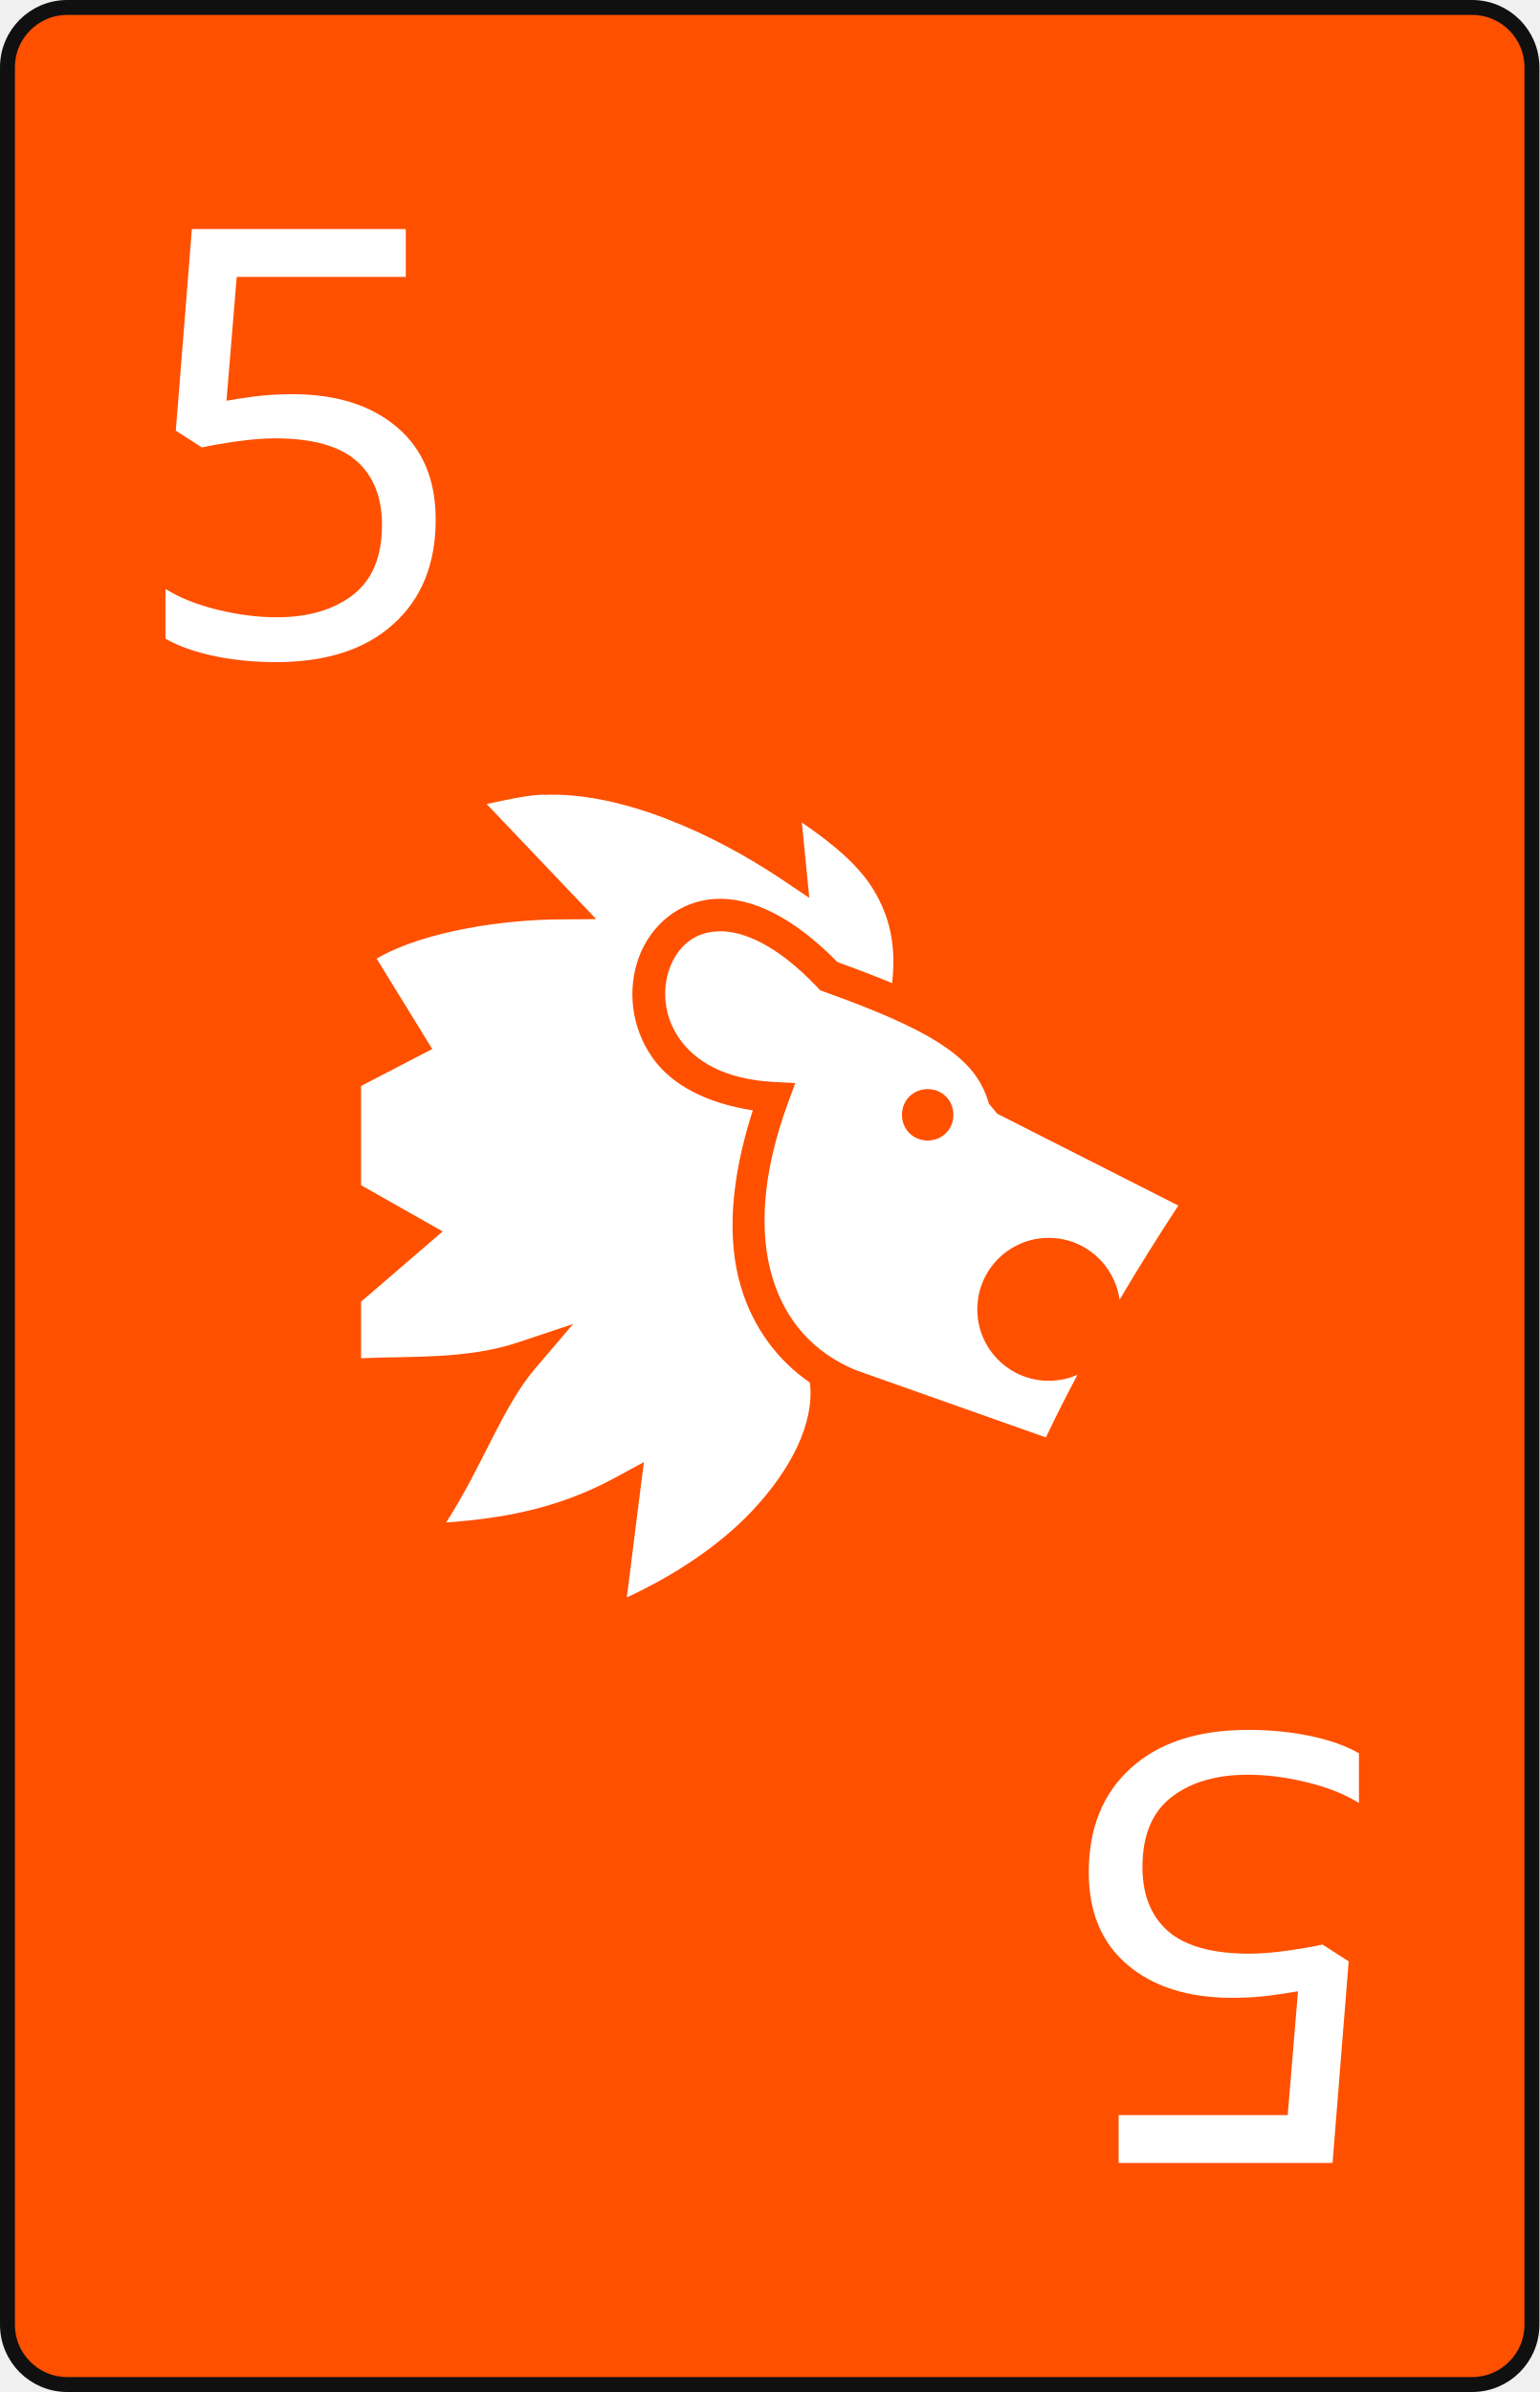
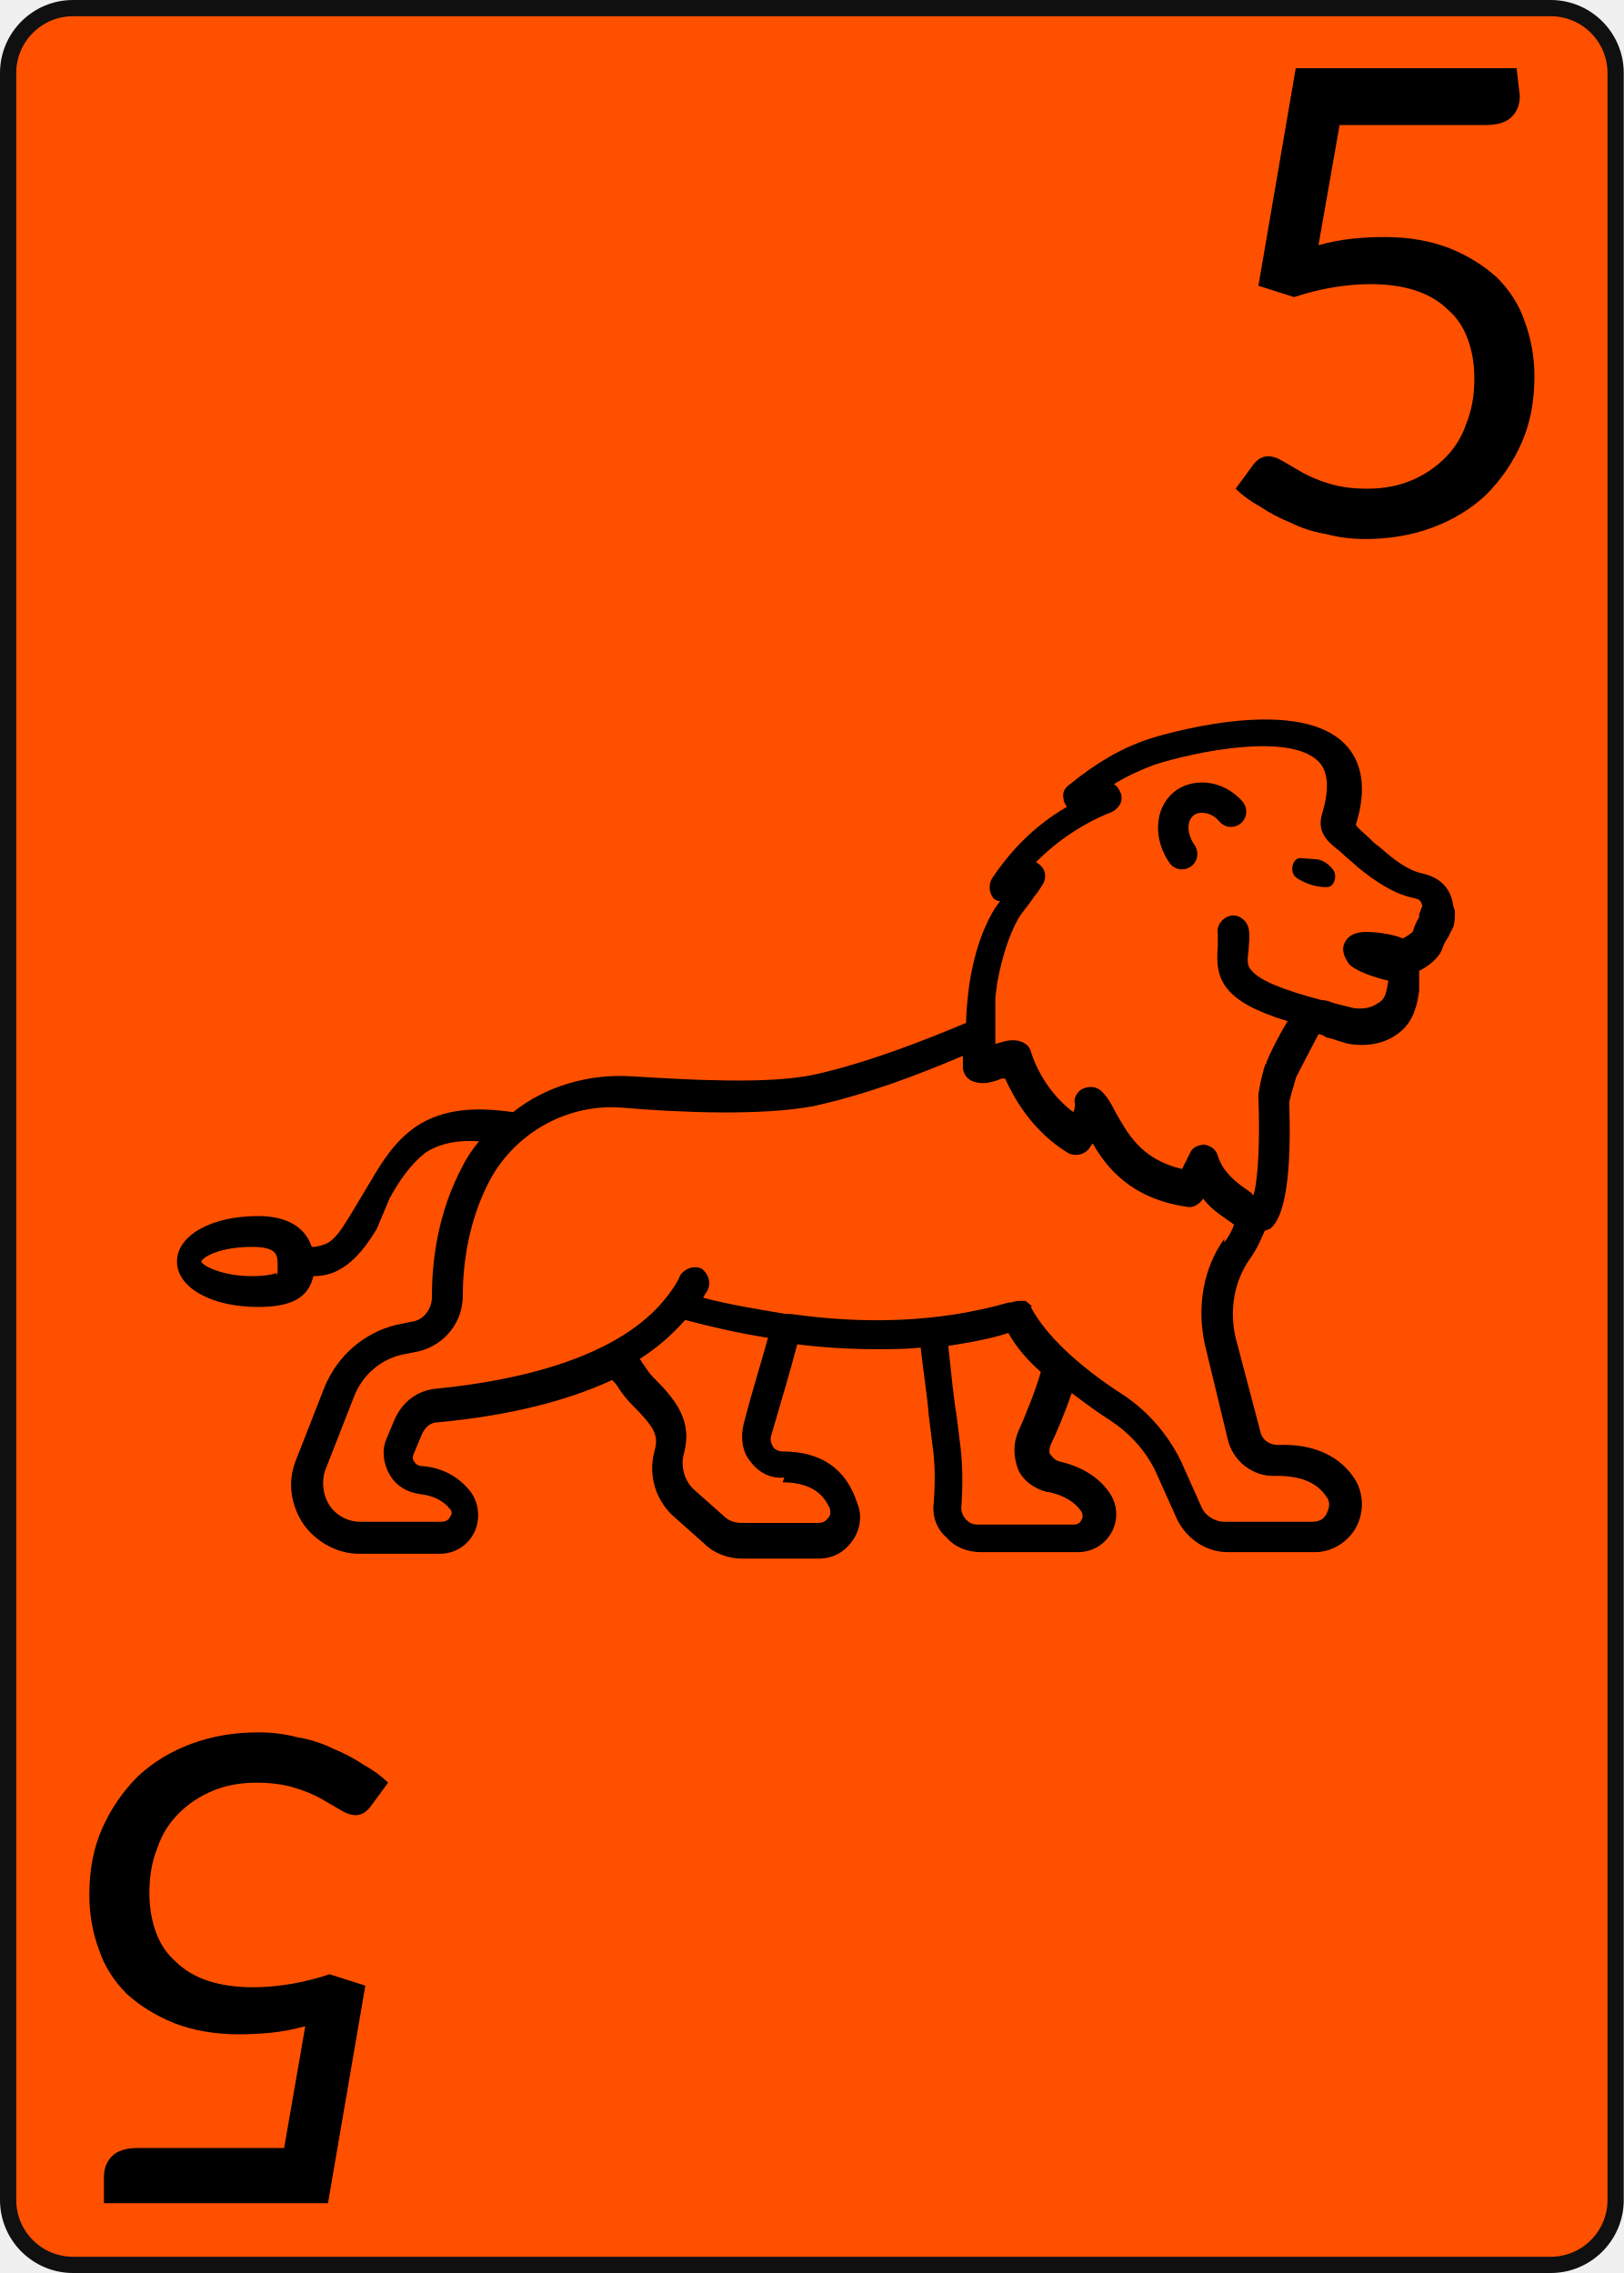
- <svg xmlns="http://www.w3.org/2000/svg" width="103px" height="160px" viewbox="0 0 103 160">
-   <rect x="0.5" y="0.5" width="102px" height="159px" rx="4px" ry="4px" style="fill:#ff5000;stroke-width:1px;stroke:#101010" />
-   <g transform="translate(20,30)">
-     <text text-anchor="middle" style="dominant-baseline:middle;font:40px sans-serif;fill:#ffffff">5</text>
+ <svg xmlns="http://www.w3.org/2000/svg" width="100px" height="140px" viewbox="0 0 100 140">
+   <rect x="0.5" y="0.5" width="99px" height="139px" rx="4px" ry="4px" style="fill:#ff5000;stroke-width:1px;stroke:#101010" />
+   <g id="lion">
+     <path style="fill:#000000;stroke:none" d="m 89.5,55.8 c -0.2,-1.6 -1.5,-1.9 -1.9,-2.0 -0.9,-0.2 -1.7,-0.8 -2.6,-1.6 -0.3,-0.2 -0.6,-0.5 -0.8,-0.7 -0.2,-0.2 -0.5,-0.4 -0.7,-0.7 0.7,-2.2 0.4,-3.9 -0.7,-5.0 -3.1,-3.1 -11.7,-0.4 -12.0,-0.3 -1.8,0.6 -3.3,1.5 -4.9,2.8 -0.3,0.2 -0.5,0.5 -0.4,0.9 0,0.2 0.1,0.3 0.2,0.5 -1.9,1.1 -3.4,2.6 -4.6,4.4 -0.2,0.3 -0.2,0.8 0,1.1 0.1,0.2 0.3,0.3 0.5,0.3 -0.1,0.1 -0.2,0.3 -0.3,0.4 -0.8,1.3 -1.3,2.8 -1.6,4.7 -0.1,0.8 -0.2,1.6 -0.2,2.4 -2.6,1.1 -6.2,2.5 -9.4,3.2 -2.9,0.6 -7.7,0.3 -11.1,0.1 -2.7,-0.2 -5.4,0.6 -7.4,2.2 -2.1,-0.3 -4.2,-0.3 -6.0,0.9 -1.3,0.9 -2.1,2.2 -2.8,3.4 l -1.2,2.0 c -0.5,0.8 -0.9,1.5 -1.5,1.8 -0.3,0.1 -0.5,0.2 -0.9,0.2 -0.4,-1.2 -1.5,-1.9 -3.3,-1.9 -2.9,0 -5.0,1.2 -5.0,2.8 0,1.6 2.1,2.8 5.0,2.8 2.1,0 3.1,-0.6 3.4,-1.9 0.5,0 1.1,-0.1 1.6,-0.4 1.1,-0.6 1.8,-1.7 2.3,-2.5 L 24.0,73.8 c 0.6,-1.1 1.3,-2.1 2.2,-2.8 0.9,-0.6 2.1,-0.8 3.3,-0.7 -0.4,0.5 -0.7,0.9 -1.0,1.5 -1.6,3.0 -1.9,6.0 -1.9,8.1 0,0.7 -0.5,1.4 -1.2,1.5 l -1.0,0.2 c -2.0,0.5 -3.6,1.9 -4.4,3.8 l -1.8,4.6 c -0.5,1.3 -0.3,2.7 0.5,3.9 0.8,1.1 2.1,1.8 3.4,1.8 h 5.0 c 0.9,0 1.7,-0.5 2.1,-1.3 0.4,-0.8 0.3,-1.8 -0.2,-2.5 -0.7,-0.9 -1.7,-1.5 -3.0,-1.6 -0.2,0 -0.4,-0.1 -0.5,-0.3 -0.1,-0.1 -0.1,-0.3 0,-0.5 l 0.5,-1.2 c 0.2,-0.4 0.5,-0.7 1.0,-0.7 4.3,-0.4 7.9,-1.3 10.7,-2.6 0.1,0.1 0.3,0.3 0.4,0.5 0.2,0.3 0.5,0.7 0.8,1.0 1.4,1.4 1.7,1.9 1.4,2.9 -0.4,1.5 0.1,3.1 1.3,4.1 l 1.8,1.6 c 0.6,0.6 1.5,0.9 2.3,0.9 l 4.7,0 c 0.9,0 1.6,-0.4 2.1,-1.1 0.5,-0.7 0.6,-1.6 0.3,-2.3 C 52.1,90.4 50.5,89.4 48.2,89.4 c -0.2,0 -0.5,-0.1 -0.6,-0.3 -0.1,-0.2 -0.2,-0.4 -0.1,-0.7 0.7,-2.4 1.1,-3.7 1.6,-5.6 1.6,0.2 3.2,0.3 4.9,0.3 0.9,0 1.8,0 2.7,-0.1 0.2,1.8 0.4,2.9 0.5,4.2 l 0.2,1.6 c 0.2,1.3 0.2,2.5 0.1,3.8 -0.1,0.8 0.2,1.6 0.8,2.1 0.5,0.6 1.3,0.9 2.1,0.9 l 6.0,0 c 0.9,0 1.7,-0.5 2.1,-1.3 0.4,-0.8 0.3,-1.7 -0.2,-2.4 -0.7,-1.0 -1.8,-1.6 -3.1,-1.9 -0.3,-0.1 -0.4,-0.3 -0.5,-0.4 -0.1,-0.1 -0.1,-0.3 0,-0.6 0.3,-0.6 0.9,-2.0 1.3,-3.2 0.8,0.6 1.6,1.2 2.4,1.7 1.2,0.8 2.2,1.9 2.8,3.2 l 1.3,2.9 c 0.6,1.2 1.8,2.0 3.1,2.0 h 5.4 c 1.0,0 2.0,-0.6 2.5,-1.5 0.5,-0.9 0.5,-2.0 0,-2.9 -0.9,-1.5 -2.6,-2.3 -4.8,-2.2 -0.5,0 -1.0,-0.3 -1.1,-0.9 L 76.1,82.4 c -0.4,-1.7 -0.1,-3.5 0.9,-4.9 0.5,-0.7 0.7,-1.3 0.9,-1.7 0.1,0 0.2,-0.1 0.3,-0.1 1.2,-0.9 1.3,-4.7 1.2,-7.8 0.1,-0.5 0.2,-0.8 0.3,-1.1 0,-0.1 0.1,-0.3 0.1,-0.4 0.5,-1.0 1.1,-2.1 1.4,-2.7 0.2,0 0.3,0.1 0.5,0.2 0.5,0.1 0.9,0.3 1.4,0.4 1.3,0.2 2.4,-0.1 3.2,-0.8 0.8,-0.7 1.0,-1.7 1.1,-2.5 0,-0.3 0,-0.5 0,-0.7 v -0.3 c 0,0 0,-0.1 0,-0.2 0.6,-0.3 1.2,-0.8 1.4,-1.3 0.1,-0.3 0.2,-0.5 0.4,-0.8 0.1,-0.2 0.2,-0.4 0.3,-0.6 0.1,-0.3 0.1,-0.6 0.1,-1.0 z M 17.0,78.4 c 0,0 -0.3,0.2 -1.5,0.2 -1.9,0 -3.1,-0.7 -3.1,-0.9 0.1,-0.3 1.2,-0.9 3.1,-0.9 1.6,0 1.6,0.5 1.6,1.2 0,0.4 0,0.5 -0.1,0.5 z m 31.2,12.9 c 2.2,0 2.7,1.2 2.9,1.6 0.1,0.3 0,0.5 -0.1,0.6 -0.1,0.1 -0.2,0.3 -0.6,0.3 H 45.7 c -0.4,0 -0.8,-0.1 -1.1,-0.4 l -1.8,-1.6 c -0.6,-0.5 -0.9,-1.4 -0.7,-2.2 0.6,-2.1 -0.5,-3.4 -1.9,-4.8 -0.2,-0.2 -0.4,-0.5 -0.6,-0.8 -0.1,-0.1 -0.1,-0.2 -0.2,-0.3 1.1,-0.7 2.0,-1.5 2.8,-2.4 1.5,0.4 3.2,0.8 5.1,1.1 -0.5,1.8 -0.9,3.0 -1.5,5.3 -0.2,0.8 -0.1,1.7 0.4,2.3 0.5,0.7 1.3,1.1 2.1,1.0 z m 16.4,0.6 c 0.9,0.2 1.6,0.6 2.0,1.2 0.1,0.2 0.1,0.4 0,0.5 0,0.1 -0.2,0.3 -0.4,0.3 h -6.0 c -0.3,0 -0.5,-0.1 -0.7,-0.3 -0.2,-0.2 -0.3,-0.5 -0.3,-0.7 0.1,-1.4 0.1,-2.8 -0.1,-4.2 l -0.2,-1.6 c -0.2,-1.2 -0.3,-2.4 -0.5,-4.2 1.2,-0.2 2.5,-0.4 3.7,-0.8 0.5,0.9 1.2,1.7 2.0,2.4 -0.3,1.1 -1.0,2.8 -1.4,3.7 -0.3,0.7 -0.3,1.5 0,2.3 0.3,0.7 1.0,1.2 1.8,1.4 z M 75.4,76.3 c -1.3,1.8 -1.7,4.2 -1.2,6.5 l 1.4,5.8 c 0.3,1.4 1.6,2.4 3.0,2.3 1.5,0 2.5,0.4 3.1,1.3 0.3,0.4 0.1,0.8 0,1.03 -0.1,0.2 -0.3,0.5 -0.9,0.5 h -5.4 c -0.6,0 -1.2,-0.4 -1.4,-0.9 l -1.3,-2.9 c -0.8,-1.6 -2.0,-3.0 -3.5,-4.0 -2.8,-1.8 -4.8,-3.7 -5.7,-5.4 0,0 0,0 0,0 0,0 0.1,-0.1 -0.1,-0.2 l 0,0 c 0,0 -0.1,-0.1 -0.1,-0.1 0,0 0,0 0,0 0,0 -0.1,-0 -0.1,-0.1 0,0 0,0 -0.1,0 0,0 -0.1,0 -0.1,0 0,0 -0.1,0 -0.1,0 0,0 0,0 -0.1,0 h -0.1 0 0 0 c -0.2,0 -0.3,0.1 -0.6,0.1 -4.5,1.3 -9.2,1.3 -13.4,0.7 h 0 c -0.1,0 -0.2,0 -0.3,0 -1.8,-0.3 -3.6,-0.6 -5.1,-1.0 0.1,-0.2 0.2,-0.3 0.3,-0.5 0.2,-0.5 0,-1.0 -0.4,-1.3 -0.5,-0.2 -1.0,0 -1.3,0.4 -0.2,0.5 -0.5,0.9 -0.8,1.3 -2.9,3.8 -9.2,5.2 -14.2,5.7 -1.2,0.1 -2.1,0.8 -2.6,1.9 l -0.5,1.2 c -0.3,0.7 -0.2,1.5 0.2,2.2 0.4,0.7 1.1,1.1 1.9,1.2 0.8,0.1 1.4,0.4 1.8,0.9 0.2,0.2 0.1,0.4 0,0.5 0,0.1 -0.2,0.3 -0.5,0.3 h -5.0 c -0.8,0 -1.5,-0.4 -1.9,-1.0 -0.4,-0.6 -0.5,-1.4 -0.3,-2.1 l 1.8,-4.6 c 0.5,-1.3 1.6,-2.3 3.0,-2.6 l 1.0,-0.2 c 1.6,-0.4 2.7,-1.8 2.7,-3.4 0,-1.8 0.3,-4.6 1.7,-7.2 1.6,-2.9 4.8,-4.7 8.2,-4.4 3.5,0.3 8.5,0.5 11.7,-0.1 3.2,-0.7 6.4,-1.9 9.2,-3.1 v 0.7 c 0,0.4 0.3,0.8 0.7,0.9 0.6,0.2 1.2,0 1.7,-0.2 0,0 0.1,0 0.2,0 0.5,1.1 1.6,3.2 3.9,4.6 0.4,0.2 0.9,0.1 1.2,-0.2 0.1,-0.1 0.2,-0.3 0.3,-0.4 0.8,1.4 2.3,3.4 5.8,3.9 0.4,0.1 0.8,-0.2 1.0,-0.5 0.6,0.8 1.4,1.2 1.9,1.6 h 0 c -0.1,0.3 -0.3,0.7 -0.6,1.1 z M 86.8,58.2 c 0.1,0.1 0.1,0.2 0.2,0.3 0,-0.1 -0.1,-0.2 -0.2,-0.3 z m 0.6,-1.7 c -0.2,0.3 -0.3,0.6 -0.4,0.9 -0.1,0.1 -0.4,0.3 -0.6,0.4 -0.7,-0.3 -1.8,-0.4 -2.2,-0.4 -0.3,0 -1.1,0 -1.4,0.7 -0.2,0.4 0,0.9 0.3,1.3 0.4,0.4 1.5,0.8 2.4,1.0 -0.1,0.7 -0.2,1.1 -0.5,1.3 -0.3,0.2 -0.7,0.5 -1.6,0.4 -0.4,-0.1 -0.8,-0.2 -1.2,-0.3 -0.3,-0.1 -0.5,-0.2 -0.8,-0.2 -2.3,-0.6 -3.8,-1.2 -4.3,-1.8 -0.3,-0.3 -0.3,-0.6 -0.2,-1.3 0,-0.4 0.1,-0.8 0,-1.3 -0.1,-0.5 -0.6,-0.9 -1.1,-0.8 -0.5,0.1 -0.9,0.6 -0.8,1.1 0,0.2 0,0.5 0,0.8 -0.2,2.1 0.4,3.4 4.3,4.6 -0.5,0.8 -1.0,1.8 -1.3,2.5 0,0.1 0,0.1 -0.1,0.2 0,0.1 -0.1,0.3 -0.1,0.4 -0.1,0.3 -0.2,0.8 -0.3,1.4 0,0.1 0,0.1 0,0.2 0.1,2.5 0,5.0 -0.3,6.0 0,0 -0.1,0 -0.1,-0.1 -0.7,-0.5 -1.7,-1.1 -2.1,-2.3 -0.1,-0.4 -0.4,-0.6 -0.8,-0.7 -0.4,0 -0.8,0.2 -0.9,0.5 l -0.5,1.0 c -2.6,-0.6 -3.4,-2.3 -4.1,-3.5 -0.3,-0.6 -0.6,-1.1 -1.0,-1.4 -0.3,-0.2 -0.7,-0.2 -1.1,0 -0.3,0.2 -0.5,0.6 -0.4,0.9 0,0.1 0,0.3 -0.1,0.5 -2.0,-1.5 -2.6,-3.7 -2.6,-3.7 -0.1,-0.4 -0.4,-0.6 -0.8,-0.7 -0.6,-0.1 -1.0,0.1 -1.4,0.2 l 0,-2.7 c 0,0 0,0.1 0,-0.1 0,-0.3 0.1,-0.6 0.1,-0.9 0.3,-1.6 0.7,-2.9 1.3,-4.0 0.3,-0.5 0.7,-0.9 1.0,-1.4 0.2,-0.2 0.3,-0.4 0.5,-0.7 0.2,-0.3 0.2,-0.6 0.1,-0.9 -0.1,-0.2 -0.3,-0.4 -0.5,-0.5 1.3,-1.3 2.9,-2.4 4.7,-3.1 0.2,-0.1 0.4,-0.3 0.5,-0.5 0.1,-0.2 0.1,-0.5 0,-0.7 -0.1,-0.2 -0.2,-0.4 -0.4,-0.5 0.8,-0.5 1.7,-0.9 2.5,-1.2 2.5,-0.8 8.3,-2.0 10.1,-0.2 0.6,0.6 0.7,1.7 0.2,3.3 -0.1,0.4 -0.2,1.1 0.6,1.8 0.2,0.2 0.5,0.4 0.7,0.6 0.3,0.3 0.6,0.5 0.9,0.8 1.0,0.8 2.1,1.6 3.4,1.9 0.5,0.1 0.5,0.2 0.6,0.5 v 0 c -0.1,0.2 -0.1,0.3 -0.2,0.5 z" />
+     <path style="fill:#000000;stroke:none" d="m 80.988,52.916 c -0.284,-0.016 -0.585,-0.031 -0.869,-0.063 -0.537,-0.047 -0.743,0.9 -0.268,1.217 0.569,0.379 1.248,0.585 1.896,0.569 0.442,-0.016 0.648,-0.743 0.316,-1.122 -0.3,-0.363 -0.679,-0.584 -1.074,-0.6 z" />
+     <path style="fill:#000000;stroke:none" d="m 74.304,48.207 c -0.774,-0.063 -1.501,0.142 -2.054,0.616 -1.153,0.995 -1.248,2.86 -0.221,4.329 0.19,0.268 0.474,0.395 0.774,0.395 0.19,0 0.379,-0.063 0.537,-0.174 0.426,-0.3 0.521,-0.885 0.237,-1.311 -0.474,-0.663 -0.506,-1.469 -0.095,-1.817 0.158,-0.142 0.395,-0.206 0.663,-0.174 0.363,0.031 0.695,0.221 0.932,0.506 0.332,0.411 0.916,0.474 1.327,0.142 0.411,-0.332 0.458,-0.916 0.142,-1.327 -0.585,-0.68 -1.391,-1.107 -2.244,-1.186 z" />
  </g>
-   <g transform="translate(82,130) rotate(180)">
-     <text text-anchor="middle" style="dominant-baseline:middle;font:40px sans-serif;fill:#ffffff">5</text>
-   </g>
-   <path style="fill:#ffffff;stroke:none" d="m 36.34,53.15 c -1.21,0.05 -2.5,0.37 -3.78,0.63 l 7.33,7.7 -2.54,0.02 c -3.45,0.02 -8.88,0.72 -12.15,2.62 l 3.72,6.05 -4.76,2.47 v 6.64 l 5.46,3.09 -5.46,4.7 v 3.78 c 3.31,-0.14 7.11,0.07 10.45,-1.04 l 3.74,-1.25 -2.56,3 c -2.19,2.58 -3.48,6.46 -5.94,10.28 3.74,-0.28 7.43,-0.89 11.35,-3.02 l 1.88,-1.02 -1.14,9.05 c 3.09,-1.43 6.11,-3.39 8.35,-5.75 2.66,-2.81 4.19,-5.92 3.91,-8.53 l -0.01,-0.09 c -2.17,-1.49 -3.78,-3.66 -4.6,-6.35 -0.99,-3.26 -0.69,-7.31 0.78,-11.86 -3.1,-0.47 -5.46,-1.72 -6.72,-3.53 -1.45,-2.08 -1.67,-4.6 -0.91,-6.69 0.76,-2.08 2.61,-3.77 5.09,-3.92 2.41,-0.14 5.22,1.18 8.21,4.23 1.33,0.48 2.55,0.94 3.65,1.4 0.29,-2.51 -0.17,-4.46 -1.22,-6.2 -0.98,-1.65 -2.72,-3.11 -4.82,-4.54 l 0.5,5.04 -1.92,-1.29 c -4.34,-2.9 -10.61,-5.85 -15.89,-5.6 v -0.03 z m 11.77,9.15 c -0.05,0 -0.1,0 -0.15,0 v 0 c -1.59,0.09 -2.64,1.07 -3.16,2.48 -0.52,1.41 -0.38,3.21 0.65,4.68 1.03,1.48 2.95,2.72 6.28,2.91 l 1.48,0.08 -0.51,1.39 c -1.74,4.75 -1.91,8.67 -1.01,11.64 0.9,2.96 2.82,5.02 5.55,6.16 v 0 l 12.74,4.51 c 0.66,-1.39 1.37,-2.79 2.11,-4.19 -0.59,0.26 -1.24,0.4 -1.92,0.4 -2.64,0 -4.78,-2.14 -4.78,-4.78 0,-2.64 2.14,-4.78 4.78,-4.78 2.42,0 4.42,1.8 4.74,4.14 1.25,-2.12 2.57,-4.22 3.93,-6.3 l -12.11,-6.14 -0.56,-0.67 c -0.46,-1.59 -1.35,-2.74 -3.1,-3.91 -1.74,-1.17 -4.34,-2.3 -7.95,-3.59 l -0.24,-0.09 -0.18,-0.19 c -2.73,-2.88 -5.01,-3.79 -6.59,-3.76 z m 13.96,10.55 c 0.97,0 1.72,0.75 1.72,1.72 0,0.97 -0.75,1.72 -1.72,1.72 -0.97,0 -1.72,-0.75 -1.72,-1.72 0,-0.97 0.75,-1.72 1.72,-1.72 z" />
+   <path id="number-top-right" style="fill:#000000;stroke:none" d="m 93.6,5.9 q 0,0.8 -0.5,1.3 -0.5,0.5 -1.6,0.5 h -9 L 81.2,15.1 q 1.1,-0.3 2.1,-0.4 1.0,-0.1 2.0,-0.1 2.2,0 4.0,0.7 1.7,0.7 2.9,1.8 1.2,1.2 1.7,2.7 0.6,1.6 0.6,3.4 0,2.3 -0.8,4.1 -0.8,1.8 -2.2,3.2 -1.4,1.3 -3.3,2.0 -1.9,0.7 -4.1,0.7 -1.3,0 -2.4,-0.3 -1.2,-0.2 -2.2,-0.7 -1.0,-0.4 -1.9,-1.0 -0.9,-0.5 -1.5,-1.1 l 1.1,-1.5 q 0.4,-0.5 0.9,-0.5 0.4,0 0.9,0.3 0.5,0.3 1.2,0.7 0.7,0.4 1.7,0.7 1.0,0.3 2.3,0.3 1.5,0 2.7,-0.5 1.2,-0.5 2.1,-1.4 0.9,-0.9 1.3,-2.1 0.5,-1.2 0.5,-2.8 0,-1.3 -0.4,-2.4 -0.4,-1.1 -1.2,-1.8 -0.8,-0.8 -2.0,-1.2 -1.2,-0.4 -2.8,-0.4 -1.1,0 -2.3,0.2 -1.2,0.2 -2.4,0.6 l -2.2,-0.7 2.3,-13.4 h 13.6 z" />
+   <path id="number-bottom-left" style="fill:#000000;stroke:none" d="m 6.4,134.1 q 0,-0.8 0.5,-1.3 0.5,-0.5 1.6,-0.5 h 9 l 1.3,-7.5 q -1.1,0.3 -2.1,0.4 -1.0,0.1 -2.0,0.1 -2.2,0 -4.0,-0.7 -1.7,-0.7 -2.9,-1.8 -1.2,-1.2 -1.7,-2.7 -0.6,-1.6 -0.6,-3.4 0,-2.3 0.8,-4.1 0.8,-1.8 2.2,-3.2 1.4,-1.3 3.3,-2.0 1.9,-0.7 4.1,-0.7 1.3,0 2.4,0.3 1.2,0.2 2.2,0.7 1,0.4 1.9,1.0 0.9,0.5 1.5,1.1 l -1.1,1.5 q -0.4,0.5 -0.9,0.5 -0.4,0 -0.9,-0.3 -0.5,-0.3 -1.2,-0.7 -0.7,-0.4 -1.7,-0.7 -1.0,-0.3 -2.3,-0.3 -1.5,0 -2.7,0.5 -1.2,0.5 -2.1,1.4 -0.9,0.9 -1.3,2.1 -0.5,1.2 -0.5,2.8 0,1.3 0.4,2.4 0.4,1.1 1.2,1.8 0.8,0.8 2.0,1.2 1.2,0.4 2.8,0.4 1.1,0 2.3,-0.2 1.2,-0.2 2.4,-0.6 l 2.2,0.7 -2.3,13.4 H 6.4 Z" />
</svg>
